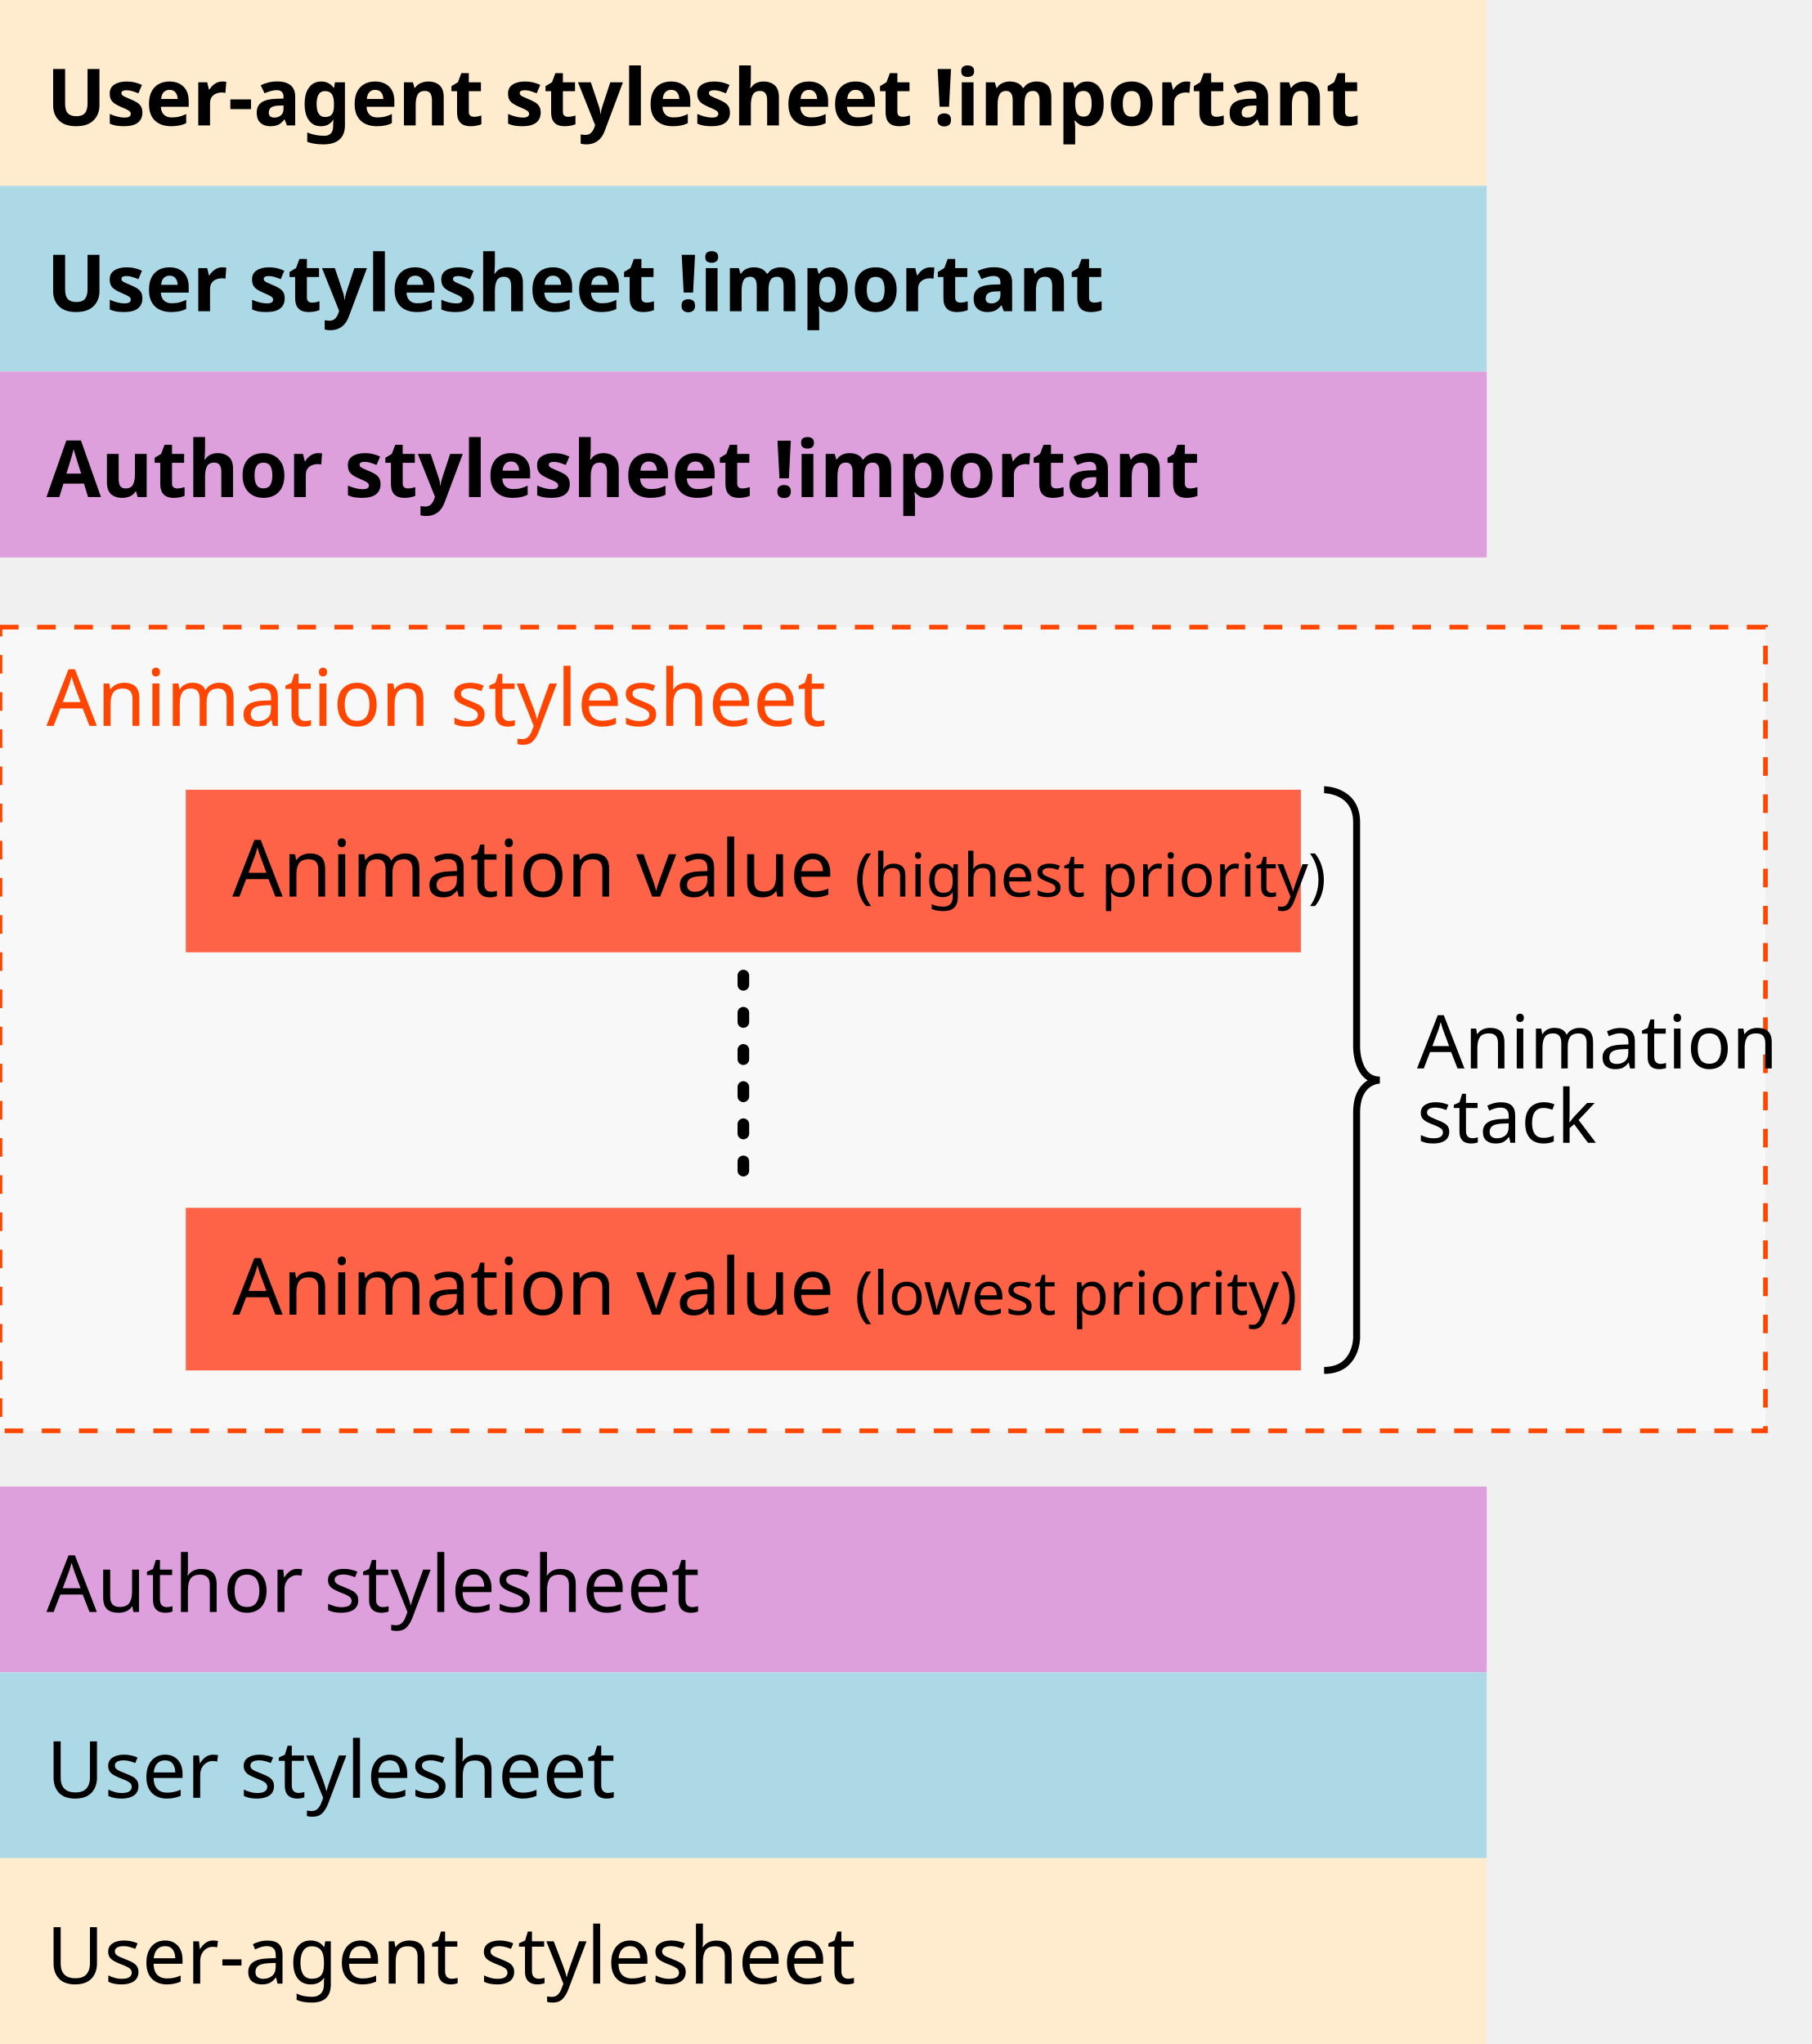
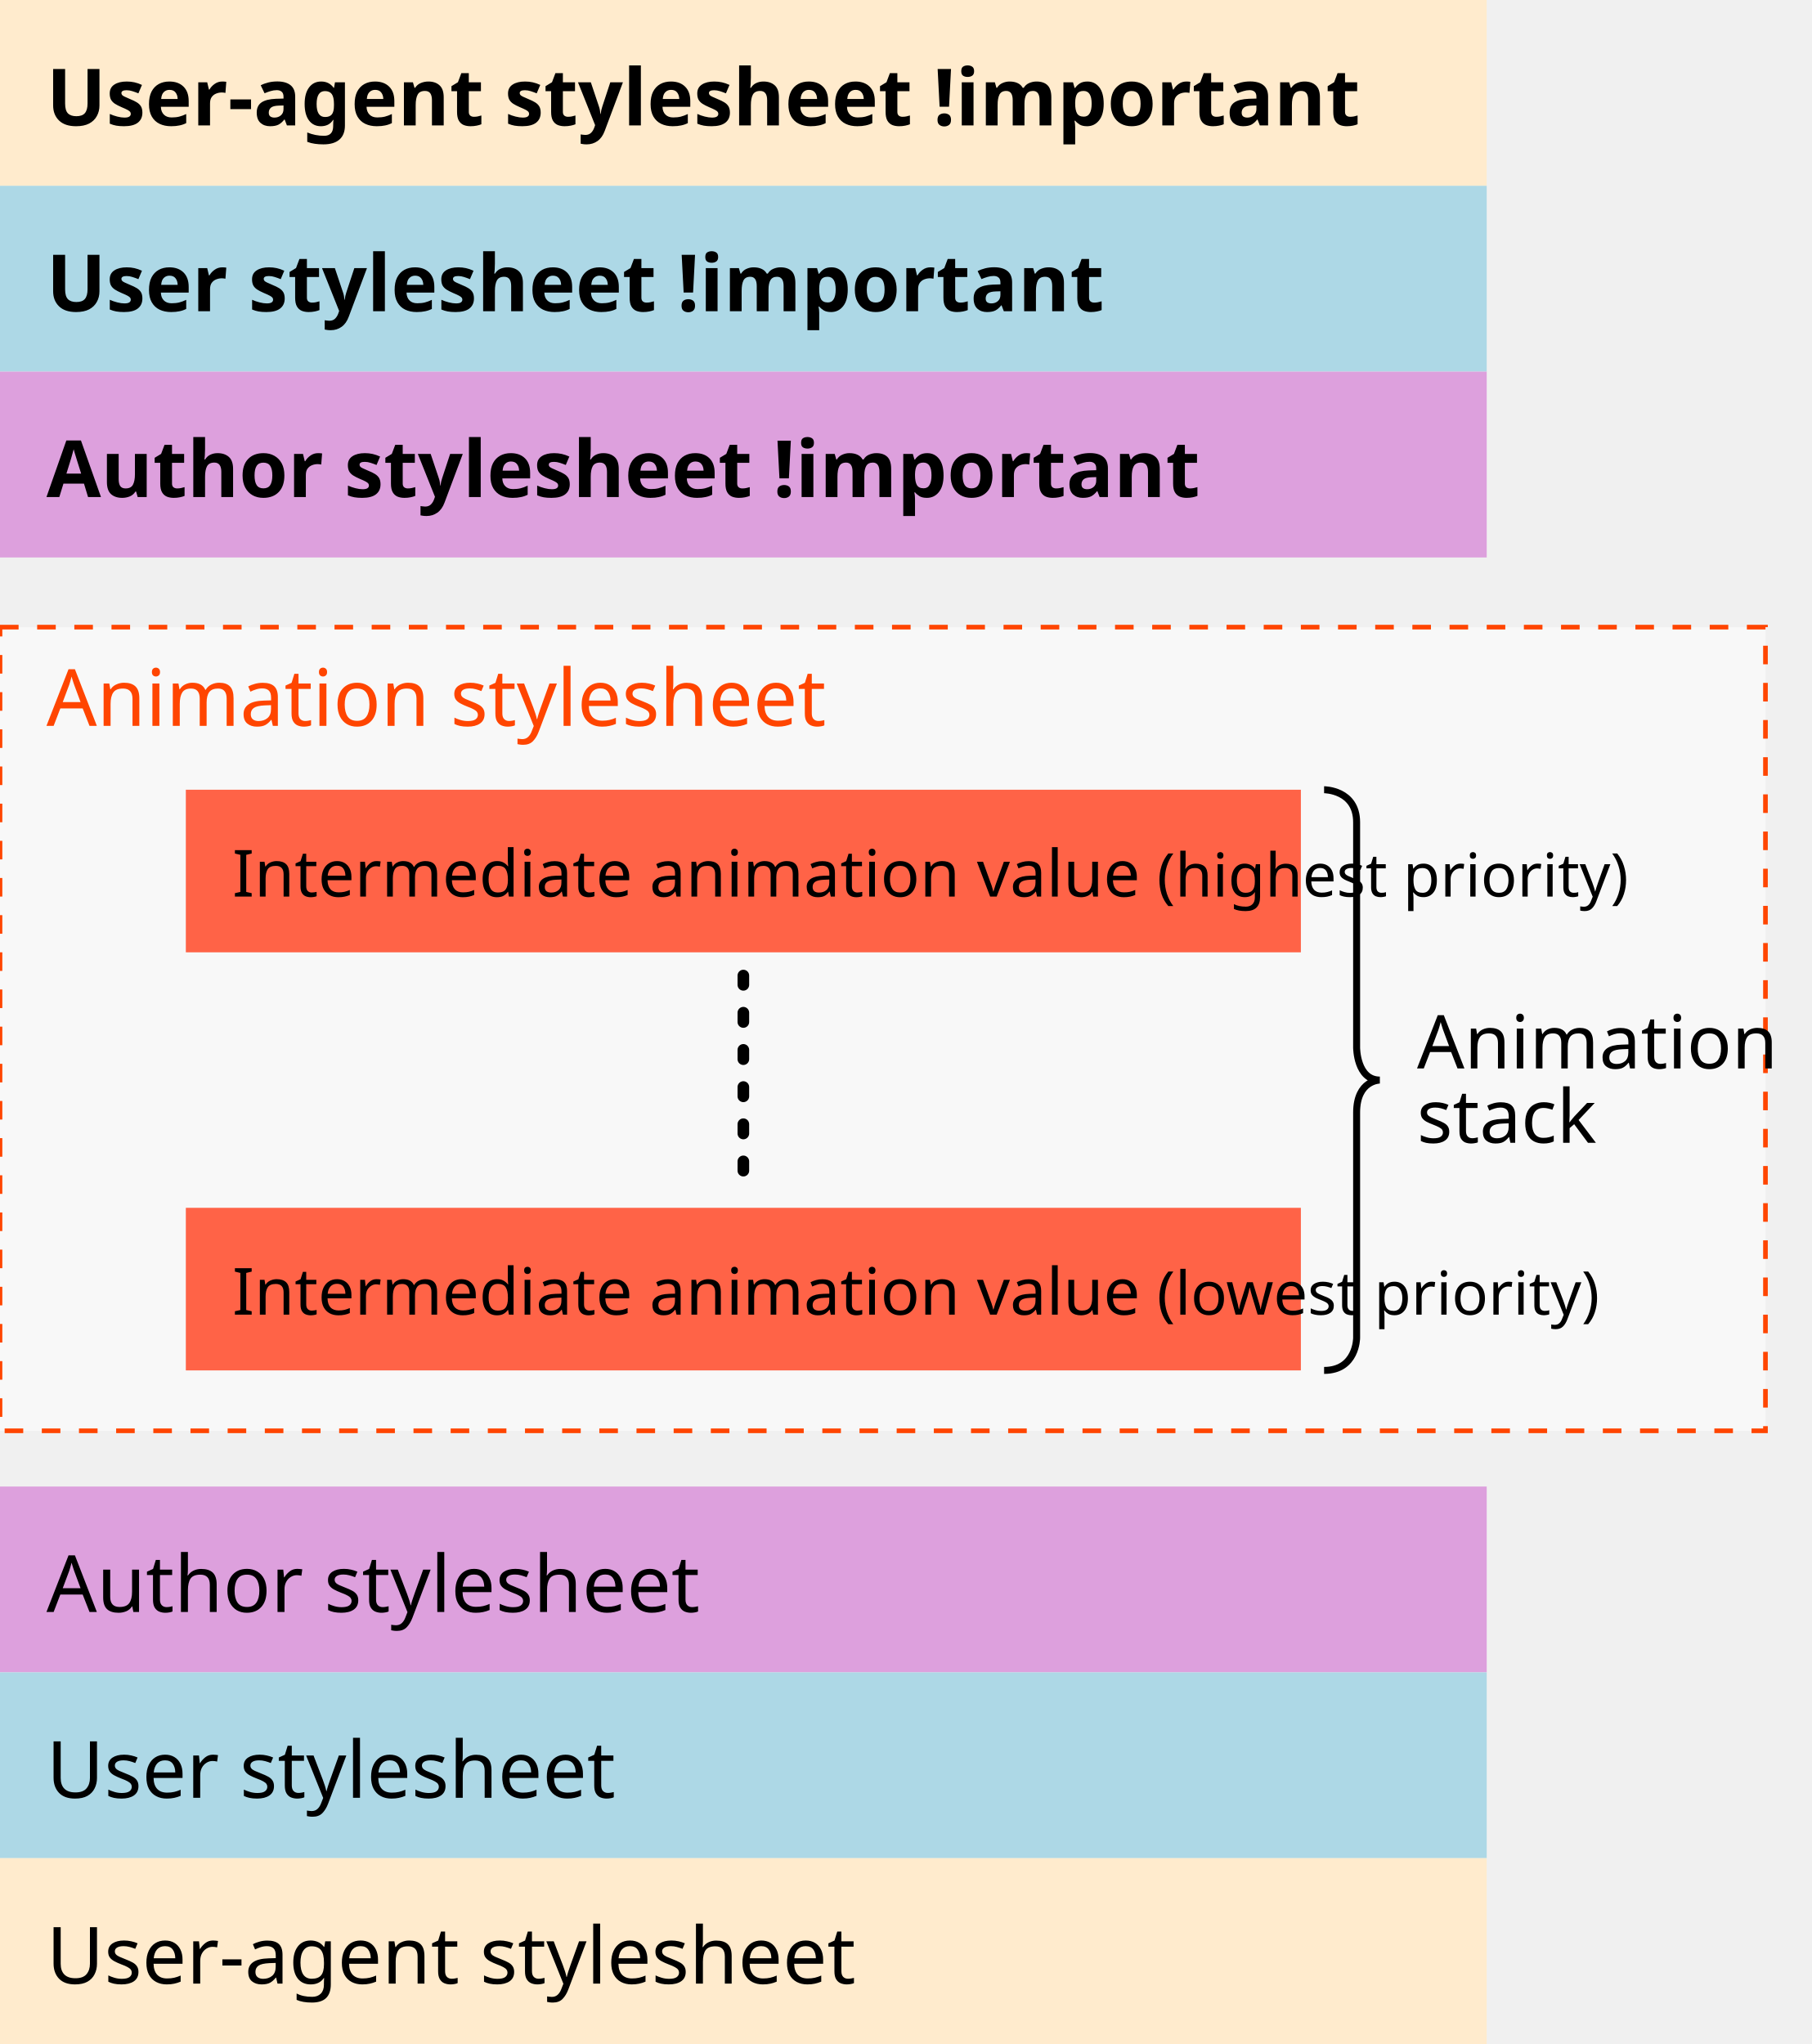
<svg xmlns="http://www.w3.org/2000/svg" width="100%" height="100%" viewBox="0 0 390 440">
  <defs>
    <style type="text/css">
      svg {
        font-size: 19px;
        font-family: sans-serif;
      }

      /*
       * Line work
       */
      .dashLine {
        fill: none;
        stroke: black;
        stroke-dasharray: 2 6;
        stroke-width: 2.5;
        stroke-linecap: round;
      }
      .bracket {
        stroke: black;
        stroke-width: 1.5;
        fill: none;
      }

      /*
       * Layers
       */
      .layer.ua .box {
        fill: blanchedalmond;
      }
      .layer.user .box {
        fill: lightblue;
      }
      .layer.author .box {
        fill: plum;
      }
      .layer.anim .box {
        fill: tomato;
      }

      .expandedLayer &gt; .box  {
        fill: white;
        fill-opacity: 0.5;
        stroke: orangered;
        stroke-width: 1px;
        stroke-dasharray: 4 4;
      }
      .expandedLayer &gt; .label {
        fill: orangered;
      }

      /*
       * Text labels
       */
      .label {
        font-size: 17px;
      }
+       .label.squashed {
+         font-size: 14px;
+       }
      .important .label {
        font-weight: bold;
      }
      .priorityLabel {
        font-size: 13px;
      }
      .bracketLabel {
        font-size: 16px;
      }
    </style>
  </defs>
  <g transform="translate(0 0)" class="layer ua important">
    <rect class="box" width="320" height="40" />
    <text class="label" x="10" y="27">User-agent stylesheet !important</text>
  </g>
  <g transform="translate(0 40)" class="layer user important">
    <rect class="box" width="320" height="40" />
    <text class="label" x="10" y="27">User stylesheet !important</text>
  </g>
  <g transform="translate(0 80)" class="layer author important">
    <rect class="box" width="320" height="40" />
    <text class="label" x="10" y="27">Author stylesheet !important</text>
  </g>
  <g transform="translate(0 135)" class="expandedLayer">
    <rect class="box" width="380" height="173" />
    <text class="label" x="10" y="1.25em">Animation stylesheet</text>
    <g transform="translate(40 35)" class="layer anim">
      <rect class="box" width="240" height="35" />
-       <text class="label" x="10" y="23">Animation value <tspan class="priorityLabel">(highest priority)</tspan>
+       <text class="label squashed" x="10" y="23" textLength="220">Intermediate
+         animation value <tspan class="priorityLabel">(highest
+         priority)</tspan>
      </text>
    </g>
    <path d="M160 75v45" class="dashLine" />
    <g transform="translate(40 125)" class="layer anim">
      <rect class="box" width="240" height="35" />
-       <text class="label" x="10" y="23">Animation value <tspan class="priorityLabel">(lowest priority)</tspan>
+       <text class="label squashed" x="10" y="23" textLength="220">Intermediate
+         animation value <tspan class="priorityLabel">(lowest
+         priority)</tspan>
      </text>
    </g>
    <path d="M285 35s7 0 7 7v48.5s0 7 5 7c0 0-5 0-5 7v48.5s0 7-7 7" class="bracket" />
    <text x="305" y="95" class="bracketLabel">Animation
      <tspan x="305" dy="1em">stack</tspan>
    </text>
  </g>
  <g transform="translate(0 320)" class="layer author">
    <rect class="box" width="320" height="40" />
    <text class="label" x="10" y="27">Author stylesheet</text>
  </g>
  <g transform="translate(0 360)" class="layer user">
    <rect class="box" width="320" height="40" />
    <text class="label" x="10" y="27">User stylesheet</text>
  </g>
  <g transform="translate(0 400)" class="layer ua">
    <rect class="box" width="320" height="40" />
    <text class="label" x="10" y="27">User-agent stylesheet</text>
  </g>
</svg>
